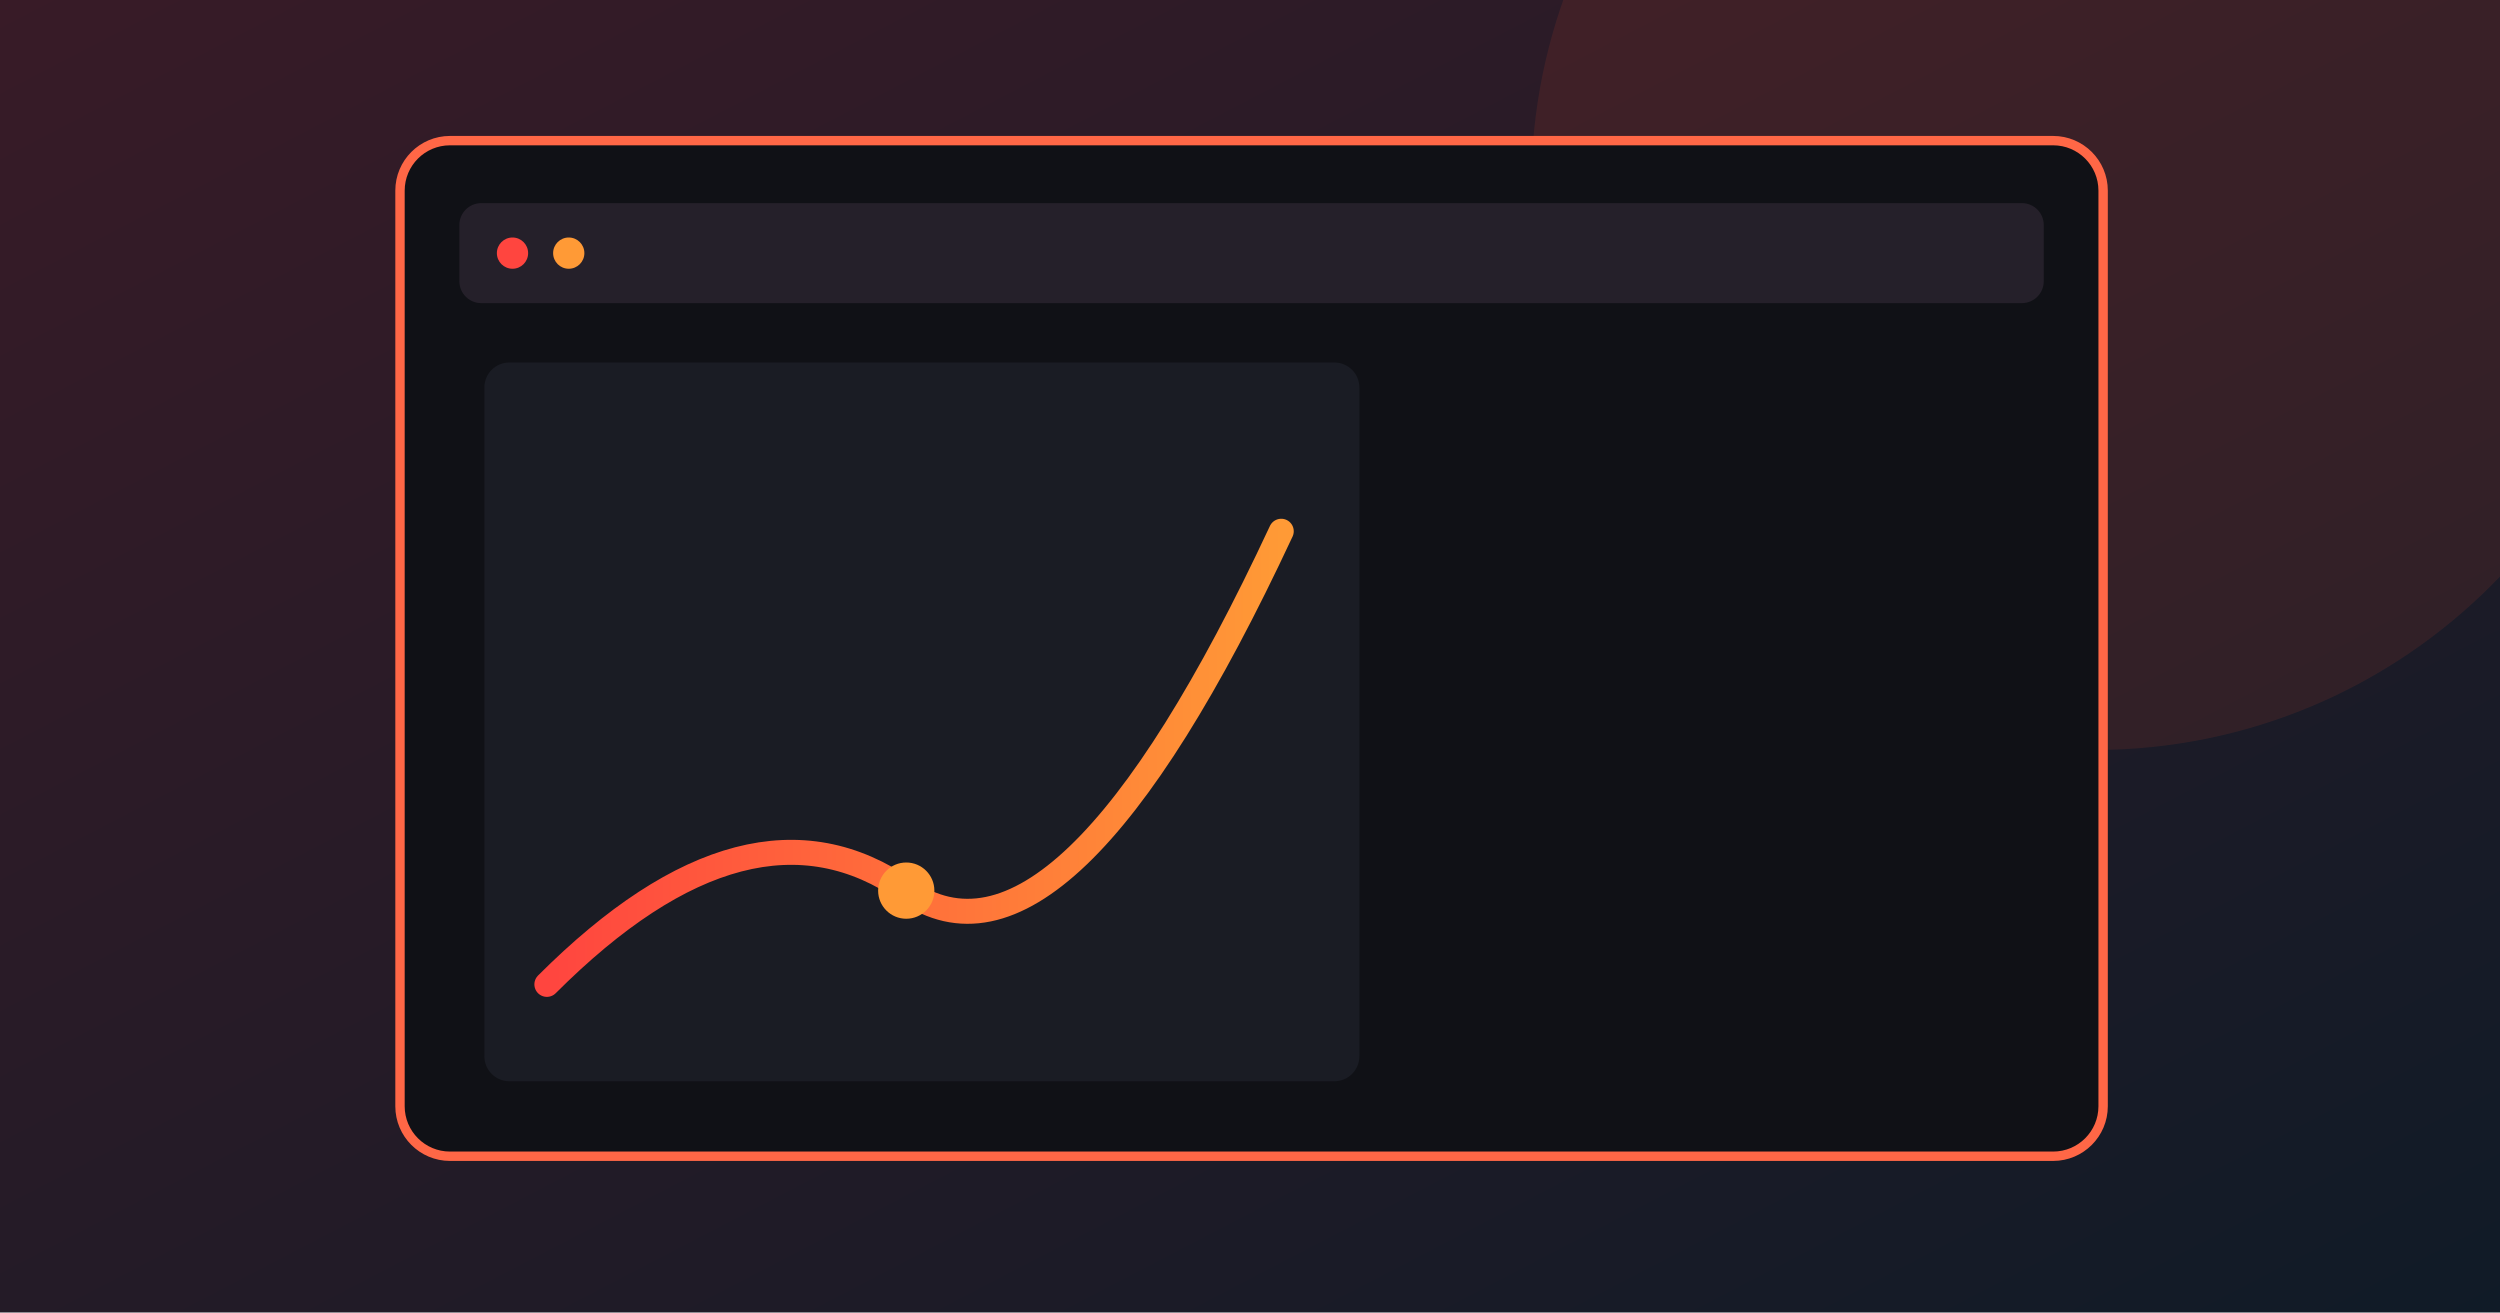
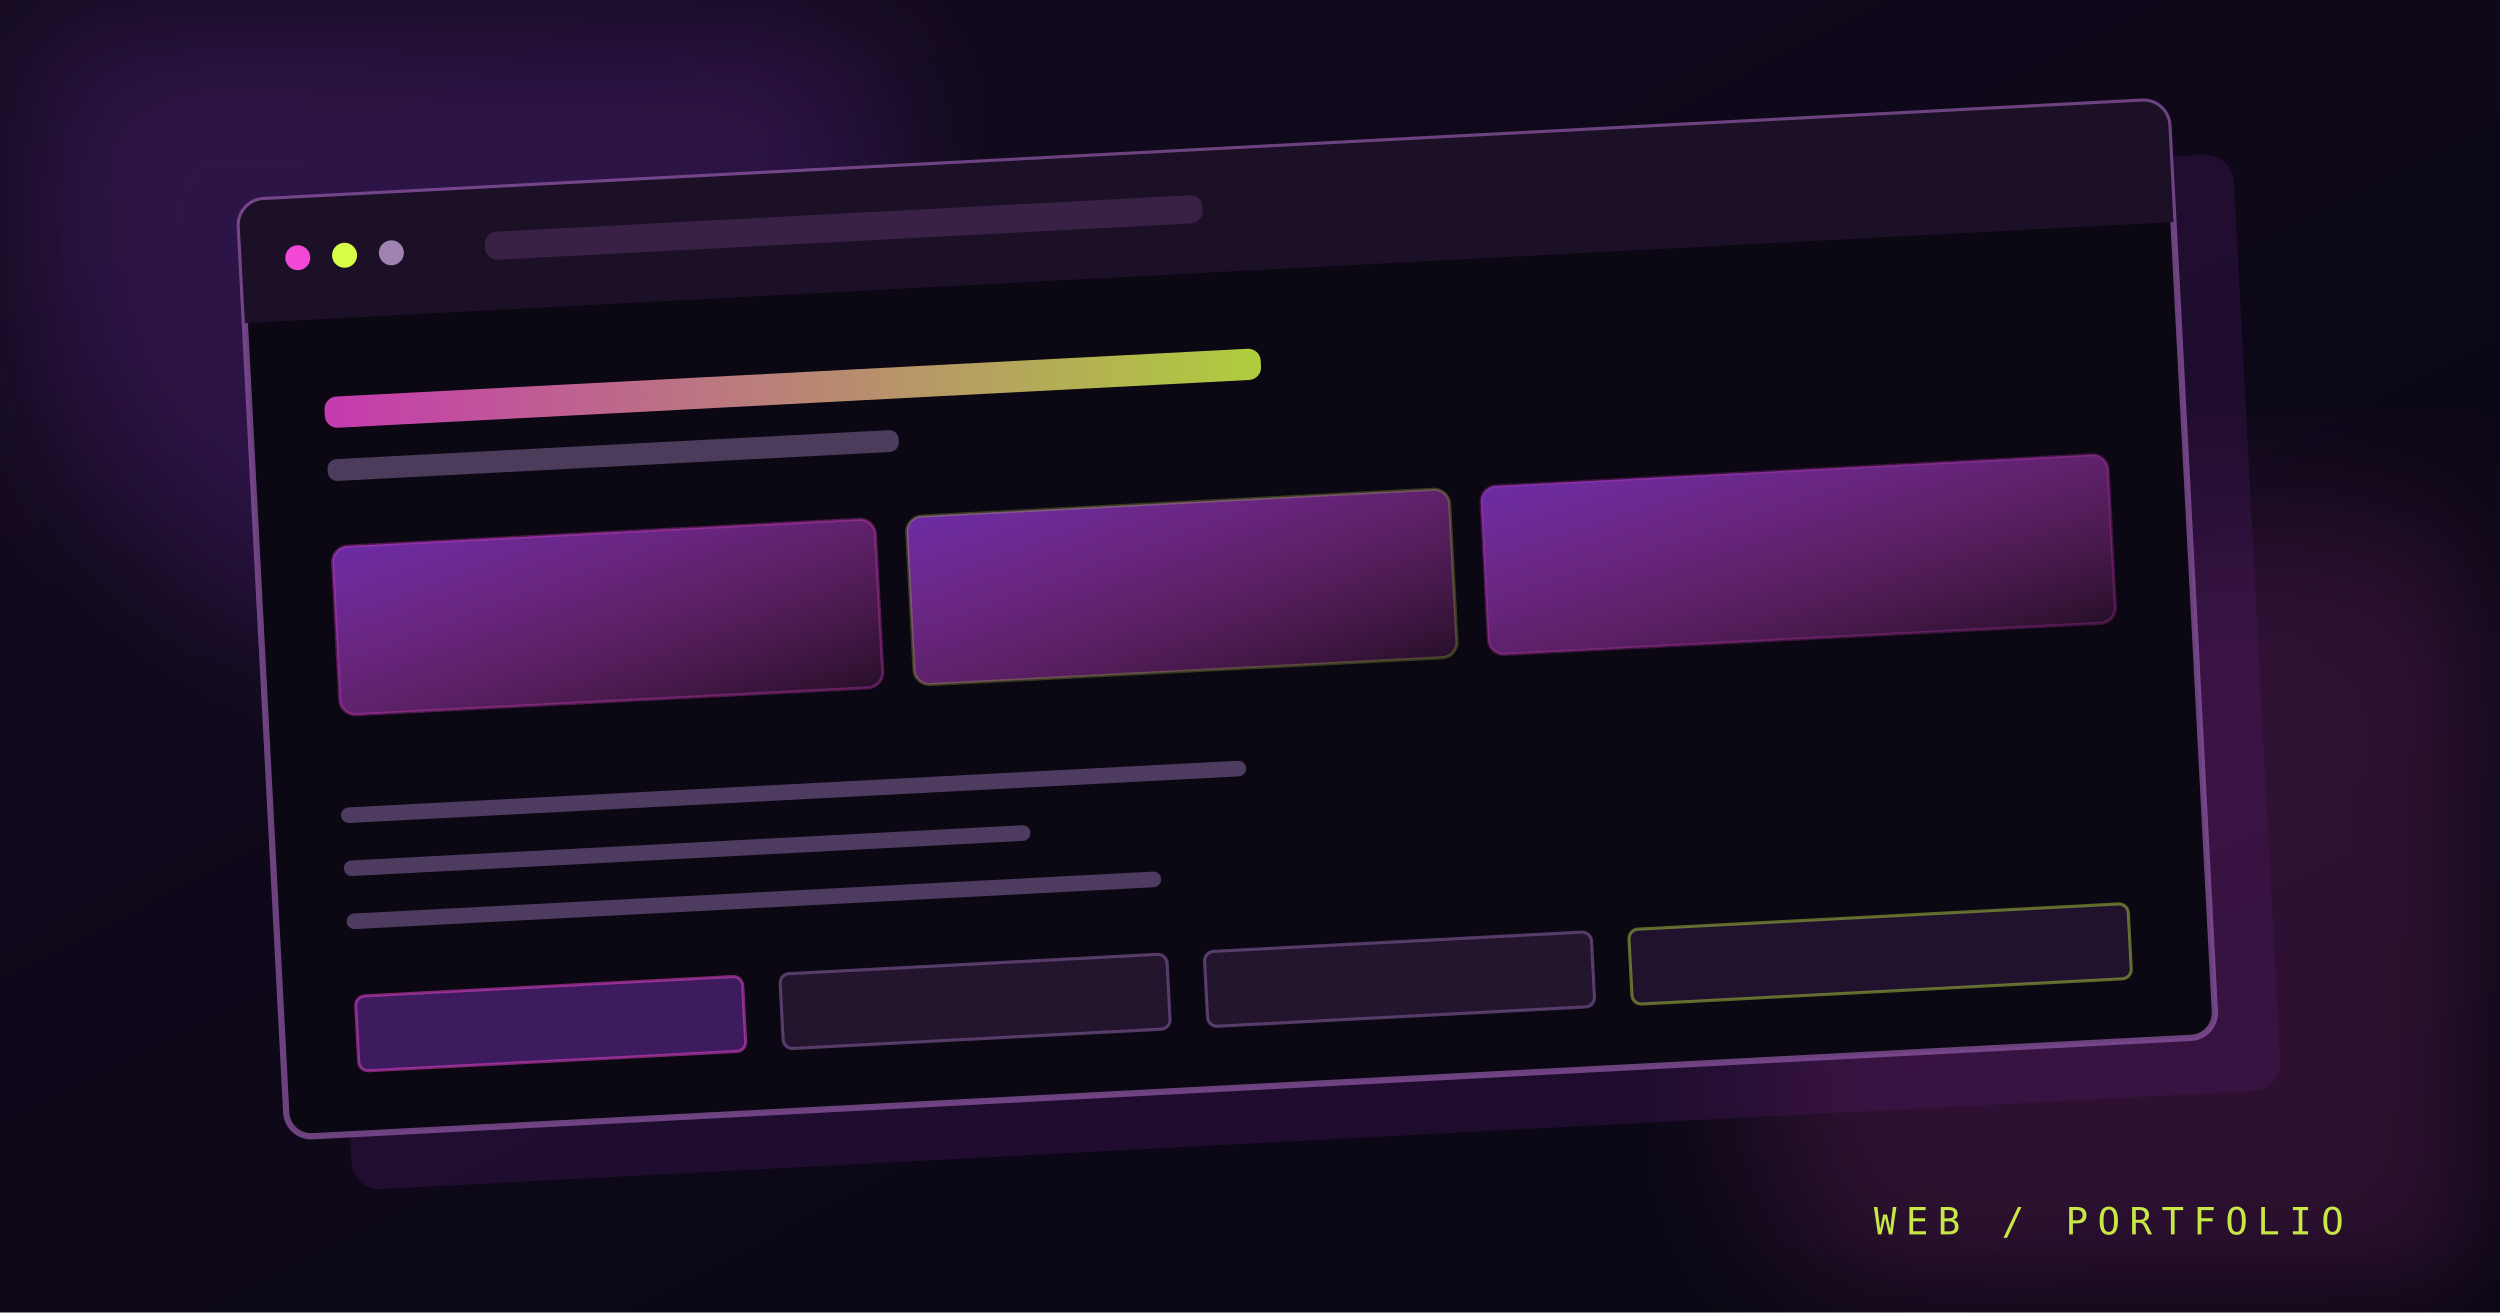
- <svg xmlns="http://www.w3.org/2000/svg" viewBox="0 0 800 420">
+ <svg xmlns="http://www.w3.org/2000/svg" width="800" height="420" viewBox="0 0 800 420" role="img" aria-label="WEB / PORTFOLIO placeholder preview">
  <defs>
-     <linearGradient id="g" x2="1" y2="1">
-       <stop stop-color="#381b27" />
-       <stop offset="1" stop-color="#101b27" />
+     <linearGradient id="bg" x1="0" y1="0" x2="1" y2="1">
+       <stop stop-color="#140a20" />
+       <stop offset="1" stop-color="#080611" />
    </linearGradient>
-     <linearGradient id="o">
-       <stop stop-color="#ff453f" />
-       <stop offset="1" stop-color="#ff9a36" />
+     <linearGradient id="glow" x1="0" y1="0" x2="1" y2="1">
+       <stop stop-color="#7d32be" stop-opacity=".85" />
+       <stop offset="1" stop-color="#f348d5" stop-opacity=".12" />
    </linearGradient>
+     <linearGradient id="line" x1="0" y1="0" x2="1" y2="0">
+       <stop stop-color="#f348d5" />
+       <stop offset="1" stop-color="#d8ff48" />
+     </linearGradient>
+     <filter id="blur">
+       <feGaussianBlur stdDeviation="24" />
+     </filter>
  </defs>
-   <rect width="800" height="420" fill="url(#g)" />
-   <circle cx="670" cy="60" r="180" fill="#ff532b" opacity=".1" />
-   <rect x="128" y="45" width="545" height="325" rx="16" fill="#101116" stroke="#ff6746" stroke-width="3" />
-   <rect x="147" y="65" width="507" height="32" rx="7" fill="#25202a" />
-   <circle cx="164" cy="81" r="5" fill="#ff453f" />
-   <circle cx="182" cy="81" r="5" fill="#ff9a36" />
-   <rect x="155" y="116" width="280" height="230" rx="8" fill="#1a1c24" />
-   <path d="M175 315 Q240 250 290 285 T410 170" fill="none" stroke="url(#o)" stroke-width="8" stroke-linecap="round" />
-   <circle cx="290" cy="285" r="9" fill="#ff9a36" />
+   <rect width="800" height="420" fill="url(#bg)" />
+   <circle cx="145" cy="70" r="140" fill="#7d32be" opacity=".25" filter="url(#blur)" />
+   <circle cx="720" cy="325" r="160" fill="#f348d5" opacity=".16" filter="url(#blur)" />
+   <g transform="translate(84 48) rotate(-3 310 155)">
+     <rect x="20" y="18" width="618" height="300" rx="9" fill="#50196c" opacity=".28" />
+     <rect width="618" height="300" rx="8" fill="#0b0713" stroke="#8c55a1" stroke-opacity=".75" stroke-width="2" />
+     <path d="M8 0h602a8 8 0 0 1 8 8v31H0V8a8 8 0 0 1 8-8Z" fill="#1b1026" />
+     <circle cx="18" cy="19" r="4" fill="#f348d5" />
+     <circle cx="33" cy="19" r="4" fill="#d8ff48" />
+     <circle cx="48" cy="19" r="4" fill="#9f82b2" />
+     <rect x="78" y="14" width="230" height="9" rx="4" fill="#382145" />
+     <rect x="24" y="64" width="300" height="10" rx="4" fill="url(#line)" opacity=".8" />
+     <rect x="24" y="84" width="183" height="7" rx="3" fill="#655277" opacity=".7" />
+     <rect x="24" y="112" width="174" height="54" rx="5" fill="url(#glow)" stroke="#f348d5" stroke-opacity=".3" />
+     <rect x="208" y="112" width="174" height="54" rx="5" fill="url(#glow)" stroke="#d8ff48" stroke-opacity=".22" />
+     <rect x="392" y="112" width="201" height="54" rx="5" fill="url(#glow)" stroke="#f348d5" stroke-opacity=".22" />
+     <path d="M25 198h285M25 215h215M25 232h256" stroke="#4e3b60" stroke-width="5" stroke-linecap="round" />
+     <rect x="24" y="256" width="124" height="24" rx="3" fill="#7d32be" fill-opacity=".45" stroke="#f348d5" stroke-opacity=".5" />
+     <rect x="160" y="256" width="124" height="24" rx="3" fill="#24152f" stroke="#715088" stroke-opacity=".7" />
+     <rect x="296" y="256" width="124" height="24" rx="3" fill="#24152f" stroke="#715088" stroke-opacity=".7" />
+     <rect x="432" y="256" width="160" height="24" rx="3" fill="#20122d" stroke="#d8ff48" stroke-opacity=".4" />
+   </g>
+   <text x="750" y="395" text-anchor="end" fill="#d8ff48" opacity=".9" font-family="monospace" font-size="12" letter-spacing="3">WEB / PORTFOLIO</text>
</svg>
